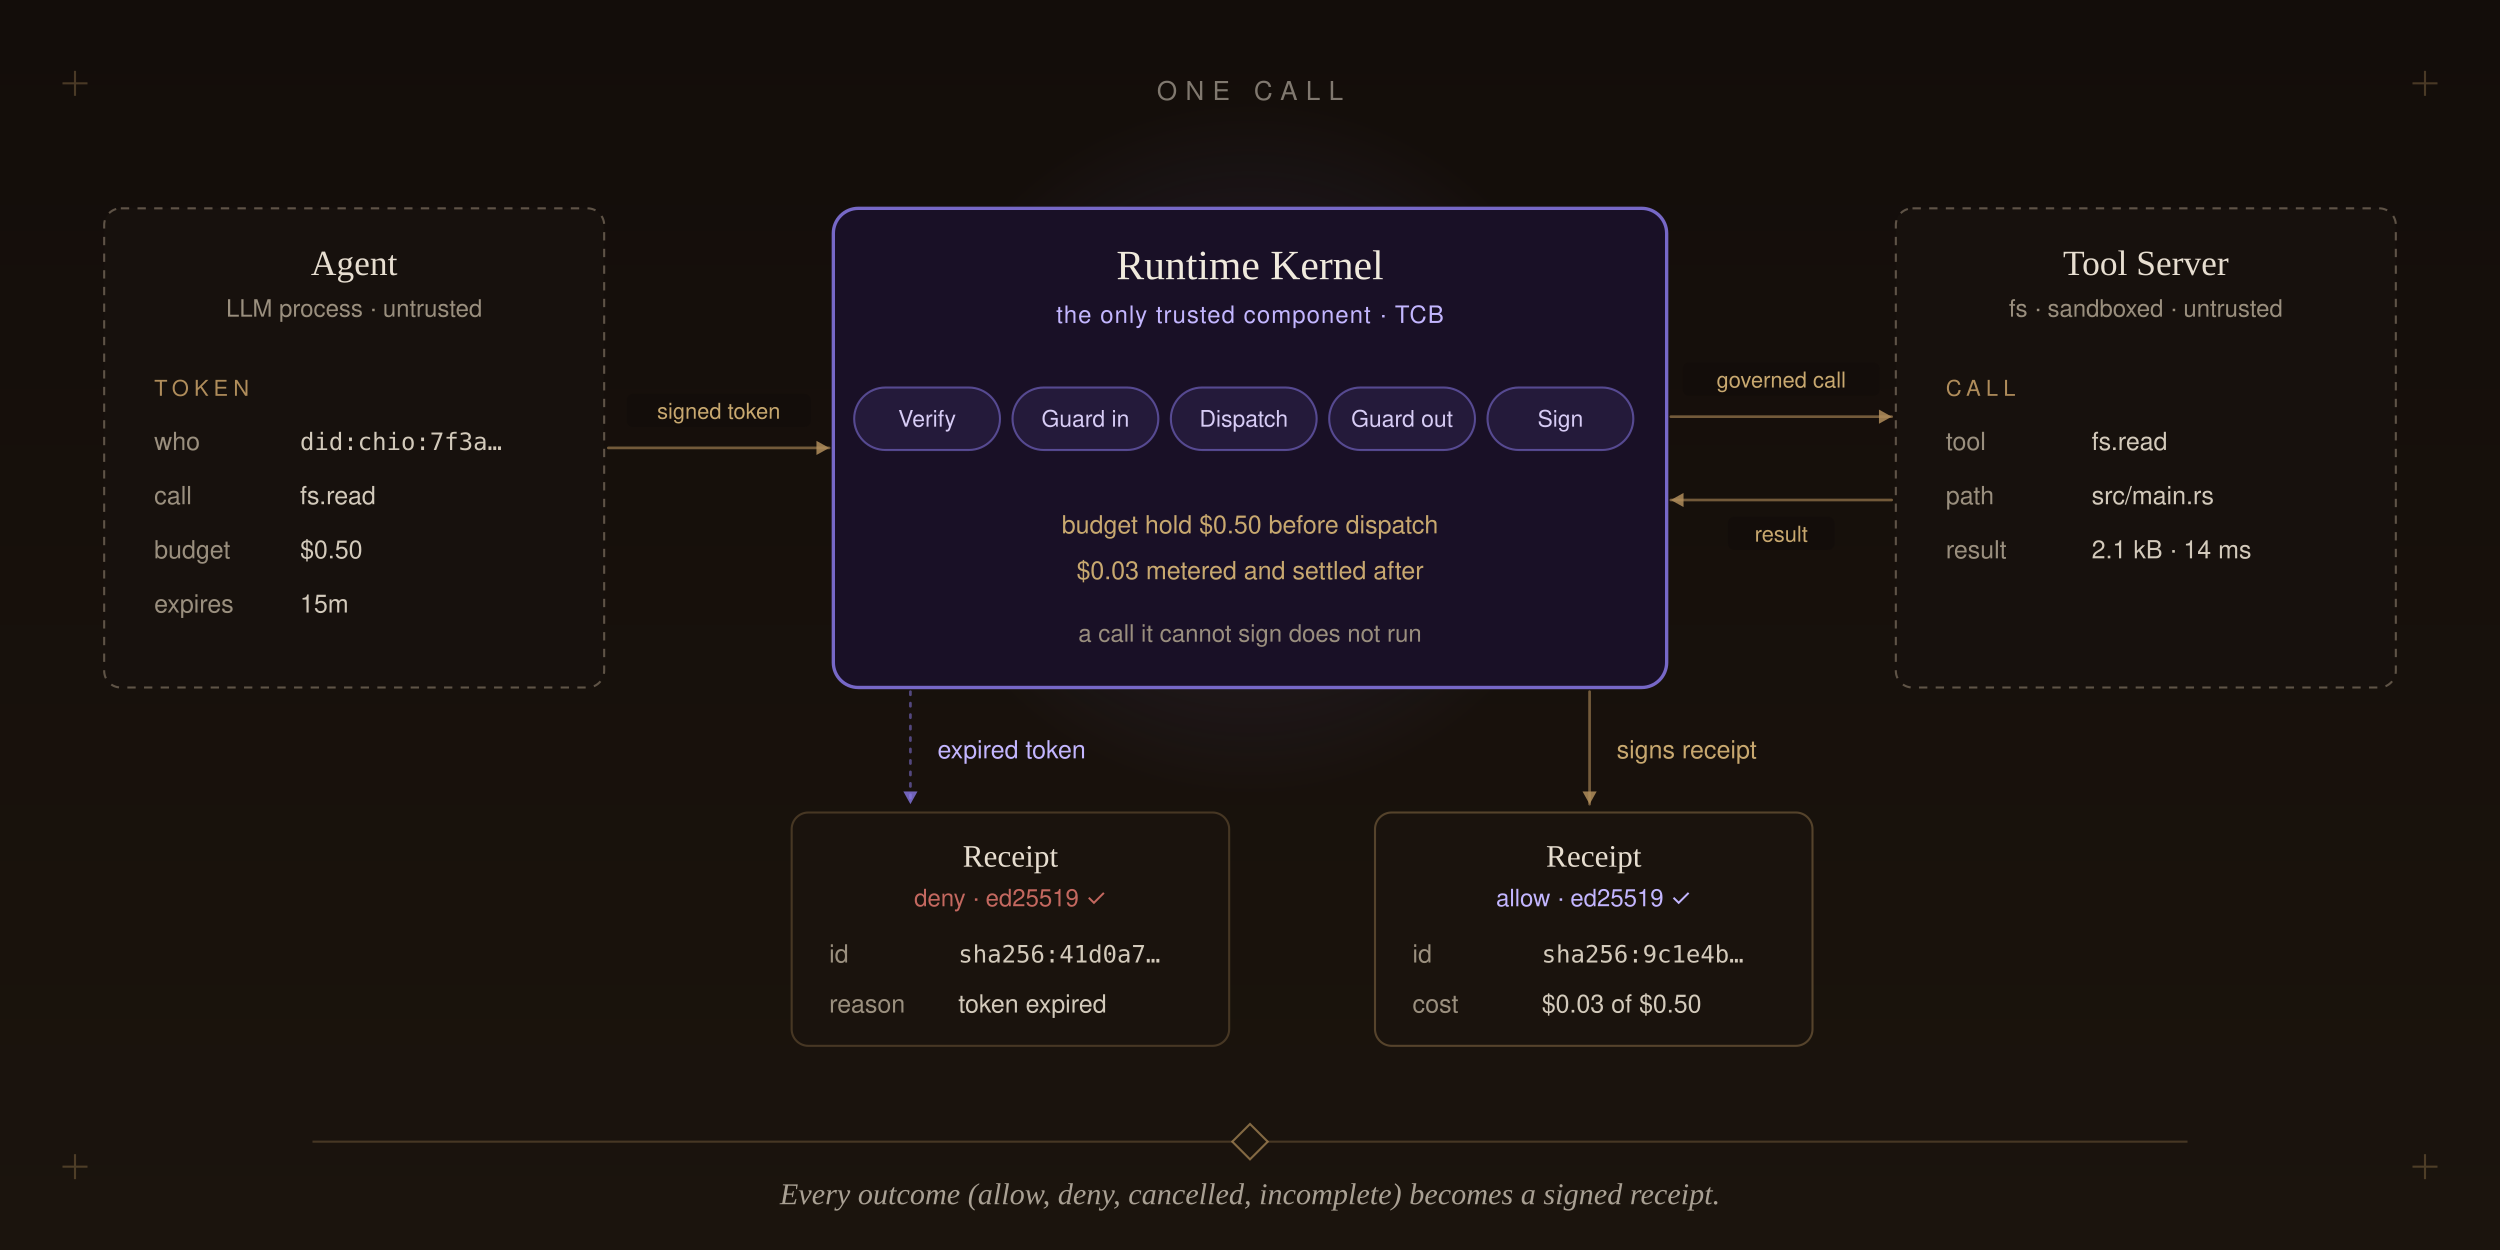
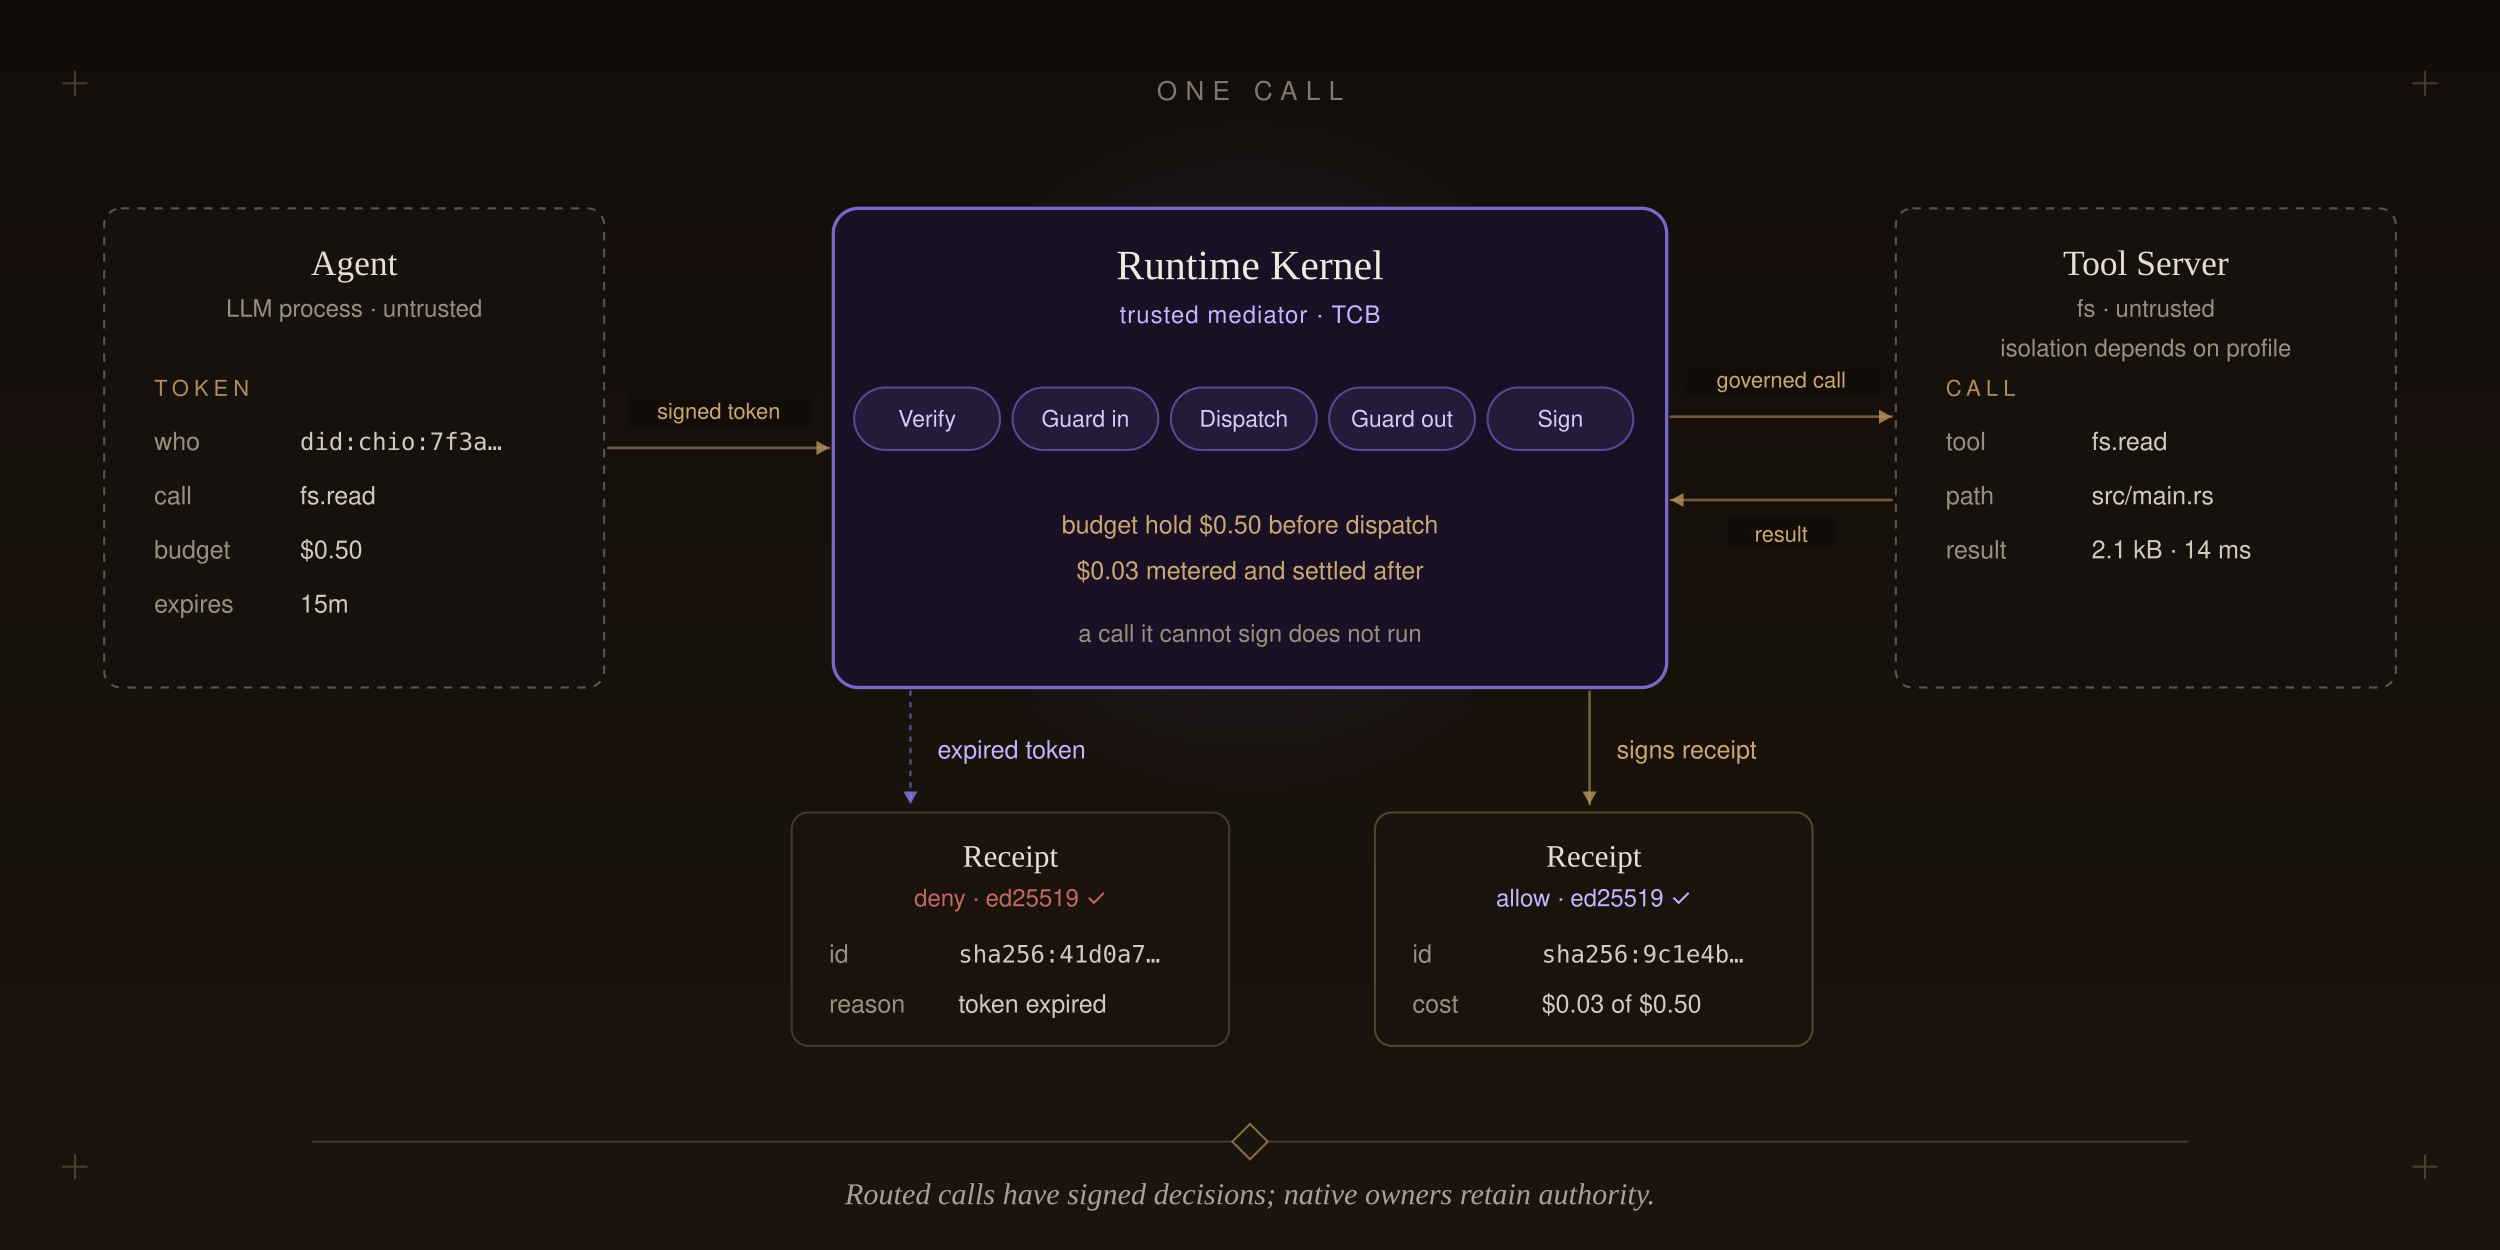
- <svg xmlns="http://www.w3.org/2000/svg" viewBox="0 0 1200 600" width="1200" height="600" role="img" aria-label="One tool call through Chio: the agent presents a signed capability token, the Runtime Kernel verifies it, guards the request and the result, dispatches to a sandboxed tool server, and signs a receipt. An expired token stops at verify and still produces a signed deny receipt.">
+ <svg xmlns="http://www.w3.org/2000/svg" viewBox="0 0 1200 600" width="1200" height="600" role="img" aria-label="A Chio-routed tool call: an untrusted agent presents a signed capability token; the Runtime Kernel verifies it, guards the request and result, dispatches to an untrusted tool server, and signs a receipt. Tool isolation depends on the selected runtime profile; native owners retain authority. An expired token stops at verification and produces a signed deny receipt.">
  <defs>
    <linearGradient id="ocbg" x1="0" y1="0" x2="0" y2="1">
      <stop offset="0" stop-color="#130d0a" />
      <stop offset="1" stop-color="#1b140d" />
    </linearGradient>
    <radialGradient id="ocglow" cx="50%" cy="50%" r="50%">
      <stop offset="0" stop-color="#8f7ff2" stop-opacity="0.32" />
      <stop offset="0.6" stop-color="#8f7ff2" stop-opacity="0.07" />
      <stop offset="1" stop-color="#8f7ff2" stop-opacity="0" />
    </radialGradient>
    <radialGradient id="ockglow" cx="50%" cy="50%" r="50%">
      <stop offset="0" stop-color="#8f7ff2" stop-opacity="0.28" />
      <stop offset="0.65" stop-color="#8f7ff2" stop-opacity="0.06" />
      <stop offset="1" stop-color="#8f7ff2" stop-opacity="0" />
    </radialGradient>
  </defs>
  <rect width="1200" height="600" fill="url(#ocbg)" />
  <g stroke="#b08d5b" stroke-opacity="0.35" stroke-width="1">
    <path d="M30 40 H42 M36 34 V46" />
    <path d="M1158 40 H1170 M1164 34 V46" />
    <path d="M30 560 H42 M36 554 V566" />
    <path d="M1158 560 H1170 M1164 554 V566" />
  </g>
  <text x="600.0" y="48" text-anchor="middle" font-family="-apple-system, 'Segoe UI', Helvetica, Arial, sans-serif" font-size="12.5" letter-spacing="4" fill="#d8cfc0" fill-opacity="0.55">ONE CALL</text>
  <path d="M292 215 L398 215" stroke="#b08d5b" stroke-opacity="0.6" stroke-width="1.3" fill="none" stroke-linecap="round" />
  <path d="M398 215 L391.9 218.4 L391.9 211.6 Z" fill="#b08d5b" fill-opacity="0.85" />
  <rect x="300.8" y="189" width="88.4" height="16" rx="3" fill="#130d0a" fill-opacity="0.85" />
  <text x="345" y="201" text-anchor="middle" font-family="-apple-system, 'Segoe UI', Helvetica, Arial, sans-serif" font-size="10.5" fill="#c8a86f">signed token</text>
  <path d="M802 200 L908 200" stroke="#b08d5b" stroke-opacity="0.6" stroke-width="1.3" fill="none" stroke-linecap="round" />
  <path d="M908 200 L901.9 203.4 L901.9 196.6 Z" fill="#b08d5b" fill-opacity="0.85" />
  <rect x="807.7" y="174" width="94.6" height="16" rx="3" fill="#130d0a" fill-opacity="0.85" />
  <text x="855" y="186" text-anchor="middle" font-family="-apple-system, 'Segoe UI', Helvetica, Arial, sans-serif" font-size="10.5" fill="#c8a86f">governed call</text>
  <path d="M908 240 L802 240" stroke="#b08d5b" stroke-opacity="0.6" stroke-width="1.3" fill="none" stroke-linecap="round" />
  <path d="M802 240 L808.1 236.6 L808.1 243.4 Z" fill="#b08d5b" fill-opacity="0.85" />
  <rect x="829.4" y="248" width="51.2" height="16" rx="3" fill="#130d0a" fill-opacity="0.85" />
  <text x="855" y="260" text-anchor="middle" font-family="-apple-system, 'Segoe UI', Helvetica, Arial, sans-serif" font-size="10.5" fill="#c8a86f">result</text>
  <path d="M437 332 L437 386" stroke="#8f7ff2" stroke-opacity="0.5" stroke-width="1.3" fill="none" stroke-linecap="round" stroke-dasharray="1.5 4" />
  <path d="M437 386 L433.6 379.9 L440.4 379.9 Z" fill="#8f7ff2" fill-opacity="0.75" />
  <text x="450" y="364" text-anchor="start" font-family="-apple-system, 'Segoe UI', Helvetica, Arial, sans-serif" font-size="12" fill="#c3b6ff">expired token</text>
  <path d="M763 332 L763 386" stroke="#b08d5b" stroke-opacity="0.6" stroke-width="1.3" fill="none" stroke-linecap="round" />
  <path d="M763 386 L759.6 379.9 L766.4 379.9 Z" fill="#b08d5b" fill-opacity="0.85" />
  <text x="776" y="364" text-anchor="start" font-family="-apple-system, 'Segoe UI', Helvetica, Arial, sans-serif" font-size="12" fill="#c8a86f">signs receipt</text>
  <rect x="50" y="100" width="240" height="230" rx="8" fill="#17110d" stroke="#9a8b76" stroke-opacity="0.55" stroke-dasharray="4 4" />
  <text x="170" y="132" text-anchor="middle" font-family="Georgia, 'Times New Roman', serif" font-size="17" fill="#e7ded0">Agent</text>
  <text x="170" y="152" text-anchor="middle" font-family="-apple-system, 'Segoe UI', Helvetica, Arial, sans-serif" font-size="11.5" fill="#9a8f7e">LLM process · untrusted</text>
  <text x="74" y="190" text-anchor="start" font-family="-apple-system, 'Segoe UI', Helvetica, Arial, sans-serif" font-size="10.5" letter-spacing="2.5" fill="#b08d5b">TOKEN</text>
  <text x="74" y="216" text-anchor="start" font-family="-apple-system, 'Segoe UI', Helvetica, Arial, sans-serif" font-size="12" fill="#9a8f7e">who</text>
  <text x="144" y="216" text-anchor="start" font-family="ui-monospace, SFMono-Regular, Menlo, Consolas, monospace" font-size="11.5" fill="#d3cabb">did:chio:7f3a…</text>
  <text x="74" y="242" text-anchor="start" font-family="-apple-system, 'Segoe UI', Helvetica, Arial, sans-serif" font-size="12" fill="#9a8f7e">call</text>
  <text x="144" y="242" text-anchor="start" font-family="-apple-system, 'Segoe UI', Helvetica, Arial, sans-serif" font-size="12" fill="#d3cabb">fs.read</text>
  <text x="74" y="268" text-anchor="start" font-family="-apple-system, 'Segoe UI', Helvetica, Arial, sans-serif" font-size="12" fill="#9a8f7e">budget</text>
  <text x="144" y="268" text-anchor="start" font-family="-apple-system, 'Segoe UI', Helvetica, Arial, sans-serif" font-size="12" fill="#d3cabb">$0.50</text>
  <text x="74" y="294" text-anchor="start" font-family="-apple-system, 'Segoe UI', Helvetica, Arial, sans-serif" font-size="12" fill="#9a8f7e">expires</text>
  <text x="144" y="294" text-anchor="start" font-family="-apple-system, 'Segoe UI', Helvetica, Arial, sans-serif" font-size="12" fill="#d3cabb">15m</text>
  <circle cx="600.0" cy="215.0" r="168.0" fill="url(#ockglow)" />
  <rect x="400" y="100" width="400" height="230" rx="12" fill="#191026" stroke="#8f7ff2" stroke-opacity="0.8" stroke-width="1.6" />
  <text x="600" y="134" text-anchor="middle" font-family="Georgia, 'Times New Roman', serif" font-size="20" fill="#f0eadd">Runtime Kernel</text>
-   <text x="600" y="155" text-anchor="middle" font-family="-apple-system, 'Segoe UI', Helvetica, Arial, sans-serif" font-size="11.5" letter-spacing="0.5" fill="#c3b6ff">the only trusted component · TCB</text>
+   <text x="600" y="155" text-anchor="middle" font-family="-apple-system, 'Segoe UI', Helvetica, Arial, sans-serif" font-size="11.5" letter-spacing="0.5" fill="#c3b6ff">trusted mediator · TCB</text>
  <rect x="410" y="186" width="70" height="30" rx="15.0" fill="#241a3a" stroke="#8f7ff2" stroke-opacity="0.5" />
  <text x="445.0" y="204.8" text-anchor="middle" font-family="-apple-system, 'Segoe UI', Helvetica, Arial, sans-serif" font-size="11" fill="#d7ccf5">Verify</text>
  <rect x="486" y="186" width="70" height="30" rx="15.0" fill="#241a3a" stroke="#8f7ff2" stroke-opacity="0.5" />
  <text x="521.0" y="204.8" text-anchor="middle" font-family="-apple-system, 'Segoe UI', Helvetica, Arial, sans-serif" font-size="11" fill="#d7ccf5">Guard in</text>
  <rect x="562" y="186" width="70" height="30" rx="15.0" fill="#241a3a" stroke="#8f7ff2" stroke-opacity="0.5" />
  <text x="597.0" y="204.8" text-anchor="middle" font-family="-apple-system, 'Segoe UI', Helvetica, Arial, sans-serif" font-size="11" fill="#d7ccf5">Dispatch</text>
  <rect x="638" y="186" width="70" height="30" rx="15.0" fill="#241a3a" stroke="#8f7ff2" stroke-opacity="0.5" />
  <text x="673.0" y="204.8" text-anchor="middle" font-family="-apple-system, 'Segoe UI', Helvetica, Arial, sans-serif" font-size="11" fill="#d7ccf5">Guard out</text>
  <rect x="714" y="186" width="70" height="30" rx="15.0" fill="#241a3a" stroke="#8f7ff2" stroke-opacity="0.5" />
  <text x="749.0" y="204.8" text-anchor="middle" font-family="-apple-system, 'Segoe UI', Helvetica, Arial, sans-serif" font-size="11" fill="#d7ccf5">Sign</text>
  <text x="600" y="256" text-anchor="middle" font-family="-apple-system, 'Segoe UI', Helvetica, Arial, sans-serif" font-size="12" fill="#c8a86f">budget hold $0.50 before dispatch</text>
  <text x="600" y="278" text-anchor="middle" font-family="-apple-system, 'Segoe UI', Helvetica, Arial, sans-serif" font-size="12" fill="#c8a86f">$0.03 metered and settled after</text>
  <text x="600" y="308" text-anchor="middle" font-family="-apple-system, 'Segoe UI', Helvetica, Arial, sans-serif" font-size="11.5" fill="#9a8f7e">a call it cannot sign does not run</text>
  <rect x="910" y="100" width="240" height="230" rx="8" fill="#17110d" stroke="#9a8b76" stroke-opacity="0.55" stroke-dasharray="4 4" />
  <text x="1030" y="132" text-anchor="middle" font-family="Georgia, 'Times New Roman', serif" font-size="17" fill="#e7ded0">Tool Server</text>
-   <text x="1030" y="152" text-anchor="middle" font-family="-apple-system, 'Segoe UI', Helvetica, Arial, sans-serif" font-size="11.5" fill="#9a8f7e">fs · sandboxed · untrusted</text>
+   <text x="1030" y="152" text-anchor="middle" font-family="-apple-system, 'Segoe UI', Helvetica, Arial, sans-serif" font-size="11.5" fill="#9a8f7e">fs · untrusted</text>
+   <text x="1030" y="171" text-anchor="middle" font-family="-apple-system, 'Segoe UI', Helvetica, Arial, sans-serif" font-size="11.5" fill="#9a8f7e">isolation depends on profile</text>
  <text x="934" y="190" text-anchor="start" font-family="-apple-system, 'Segoe UI', Helvetica, Arial, sans-serif" font-size="10.5" letter-spacing="2.5" fill="#b08d5b">CALL</text>
  <text x="934" y="216" text-anchor="start" font-family="-apple-system, 'Segoe UI', Helvetica, Arial, sans-serif" font-size="12" fill="#9a8f7e">tool</text>
  <text x="1004" y="216" text-anchor="start" font-family="-apple-system, 'Segoe UI', Helvetica, Arial, sans-serif" font-size="12" fill="#d3cabb">fs.read</text>
  <text x="934" y="242" text-anchor="start" font-family="-apple-system, 'Segoe UI', Helvetica, Arial, sans-serif" font-size="12" fill="#9a8f7e">path</text>
  <text x="1004" y="242" text-anchor="start" font-family="-apple-system, 'Segoe UI', Helvetica, Arial, sans-serif" font-size="12" fill="#d3cabb">src/main.rs</text>
  <text x="934" y="268" text-anchor="start" font-family="-apple-system, 'Segoe UI', Helvetica, Arial, sans-serif" font-size="12" fill="#9a8f7e">result</text>
  <text x="1004" y="268" text-anchor="start" font-family="-apple-system, 'Segoe UI', Helvetica, Arial, sans-serif" font-size="12" fill="#d3cabb">2.1 kB · 14 ms</text>
  <rect x="380" y="390" width="210" height="112" rx="8" fill="#1a130d" stroke="#b08d5b" stroke-opacity="0.3" />
  <text x="485" y="416" text-anchor="middle" font-family="Georgia, 'Times New Roman', serif" font-size="15" fill="#e7ded0">Receipt</text>
  <text x="485" y="435" text-anchor="middle" font-family="-apple-system, 'Segoe UI', Helvetica, Arial, sans-serif" font-size="11.5" fill="#c4685f">deny · ed25519 ✓</text>
  <text x="398" y="462" text-anchor="start" font-family="-apple-system, 'Segoe UI', Helvetica, Arial, sans-serif" font-size="12" fill="#9a8f7e">id</text>
  <text x="460" y="462" text-anchor="start" font-family="ui-monospace, SFMono-Regular, Menlo, Consolas, monospace" font-size="11.5" fill="#d3cabb">sha256:41d0a7…</text>
  <text x="398" y="486" text-anchor="start" font-family="-apple-system, 'Segoe UI', Helvetica, Arial, sans-serif" font-size="12" fill="#9a8f7e">reason</text>
  <text x="460" y="486" text-anchor="start" font-family="-apple-system, 'Segoe UI', Helvetica, Arial, sans-serif" font-size="12" fill="#d3cabb">token expired</text>
  <rect x="660" y="390" width="210" height="112" rx="8" fill="#1a130d" stroke="#b08d5b" stroke-opacity="0.4" />
  <text x="765" y="416" text-anchor="middle" font-family="Georgia, 'Times New Roman', serif" font-size="15" fill="#e7ded0">Receipt</text>
  <text x="765" y="435" text-anchor="middle" font-family="-apple-system, 'Segoe UI', Helvetica, Arial, sans-serif" font-size="11.5" fill="#c3b6ff">allow · ed25519 ✓</text>
  <text x="678" y="462" text-anchor="start" font-family="-apple-system, 'Segoe UI', Helvetica, Arial, sans-serif" font-size="12" fill="#9a8f7e">id</text>
  <text x="740" y="462" text-anchor="start" font-family="ui-monospace, SFMono-Regular, Menlo, Consolas, monospace" font-size="11.5" fill="#d3cabb">sha256:9c1e4b…</text>
  <text x="678" y="486" text-anchor="start" font-family="-apple-system, 'Segoe UI', Helvetica, Arial, sans-serif" font-size="12" fill="#9a8f7e">cost</text>
  <text x="740" y="486" text-anchor="start" font-family="-apple-system, 'Segoe UI', Helvetica, Arial, sans-serif" font-size="12" fill="#d3cabb">$0.03 of $0.50</text>
  <path d="M150.0 548 H1050.0" stroke="#b08d5b" stroke-opacity="0.3" stroke-width="1" />
  <rect x="594.0" y="542" width="12" height="12" transform="rotate(45 600.0 548)" fill="#1b140d" stroke="#b08d5b" stroke-opacity="0.7" />
-   <text x="600.0" y="578" text-anchor="middle" font-family="Georgia, 'Times New Roman', serif" font-size="14.5" font-style="italic" fill="#d8cfc0" fill-opacity="0.75">Every outcome (allow, deny, cancelled, incomplete) becomes a signed receipt.</text>
+   <text x="600.0" y="578" text-anchor="middle" font-family="Georgia, 'Times New Roman', serif" font-size="14.5" font-style="italic" fill="#d8cfc0" fill-opacity="0.75">Routed calls have signed decisions; native owners retain authority.</text>
</svg>
